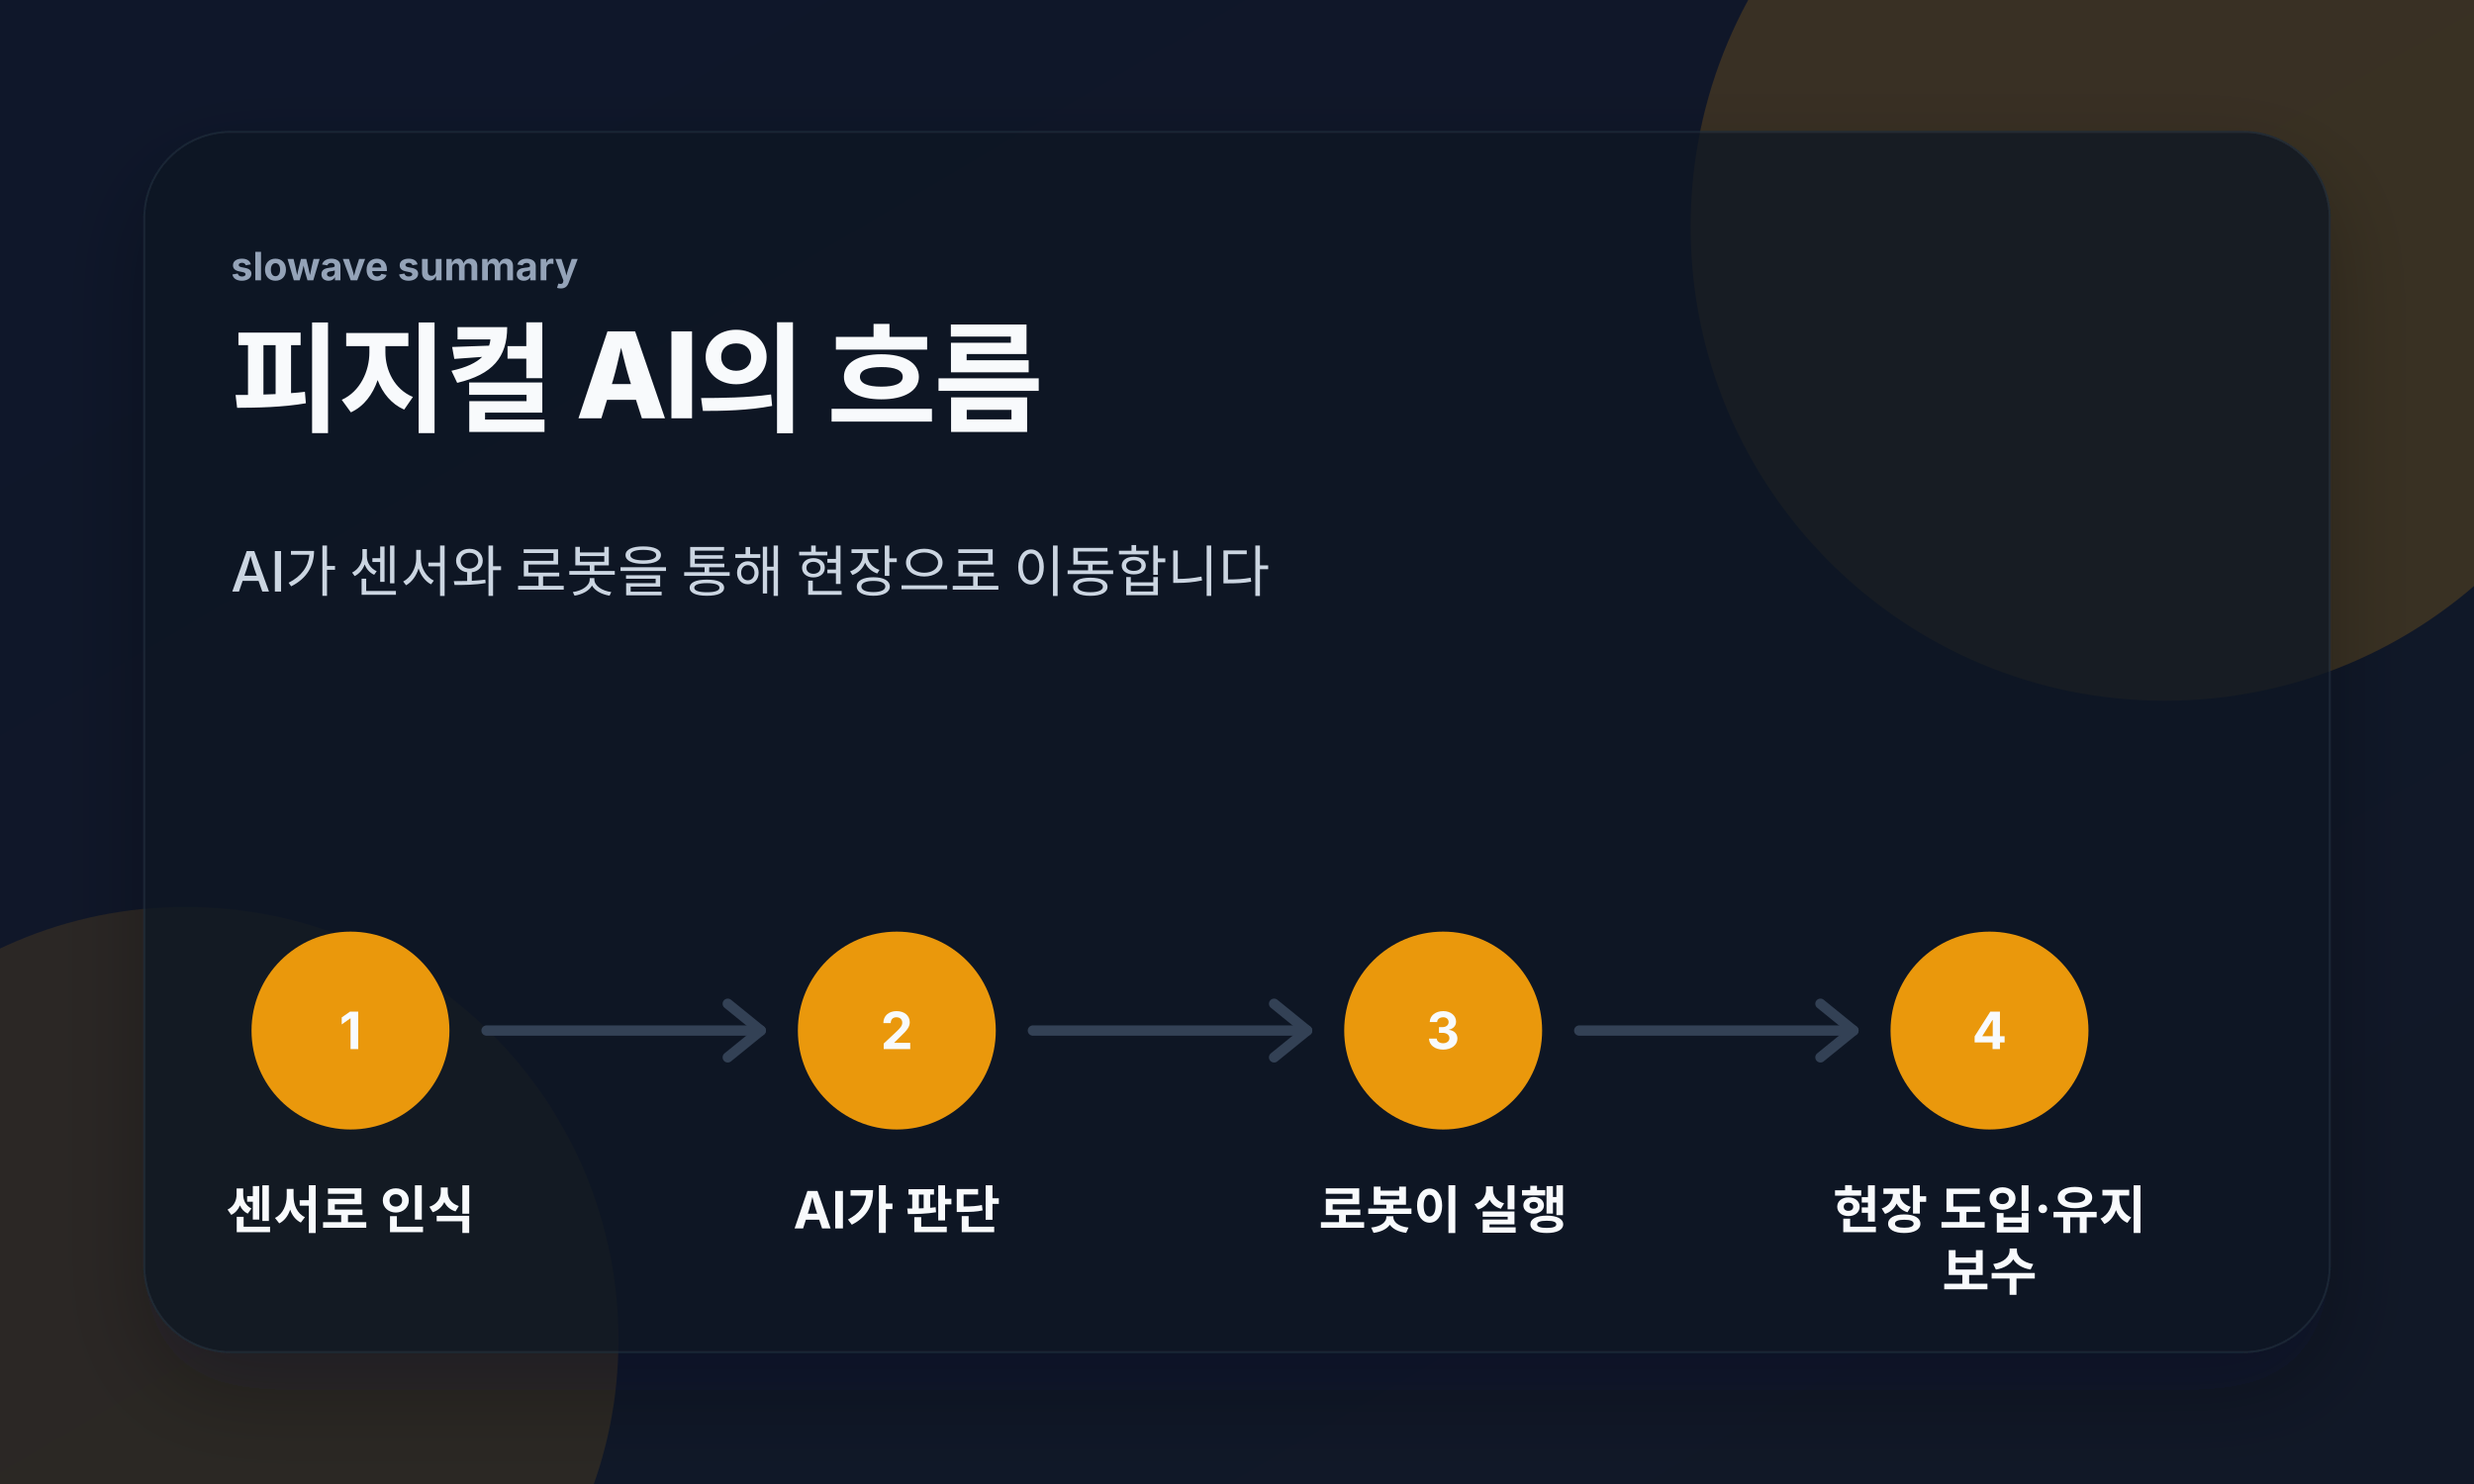
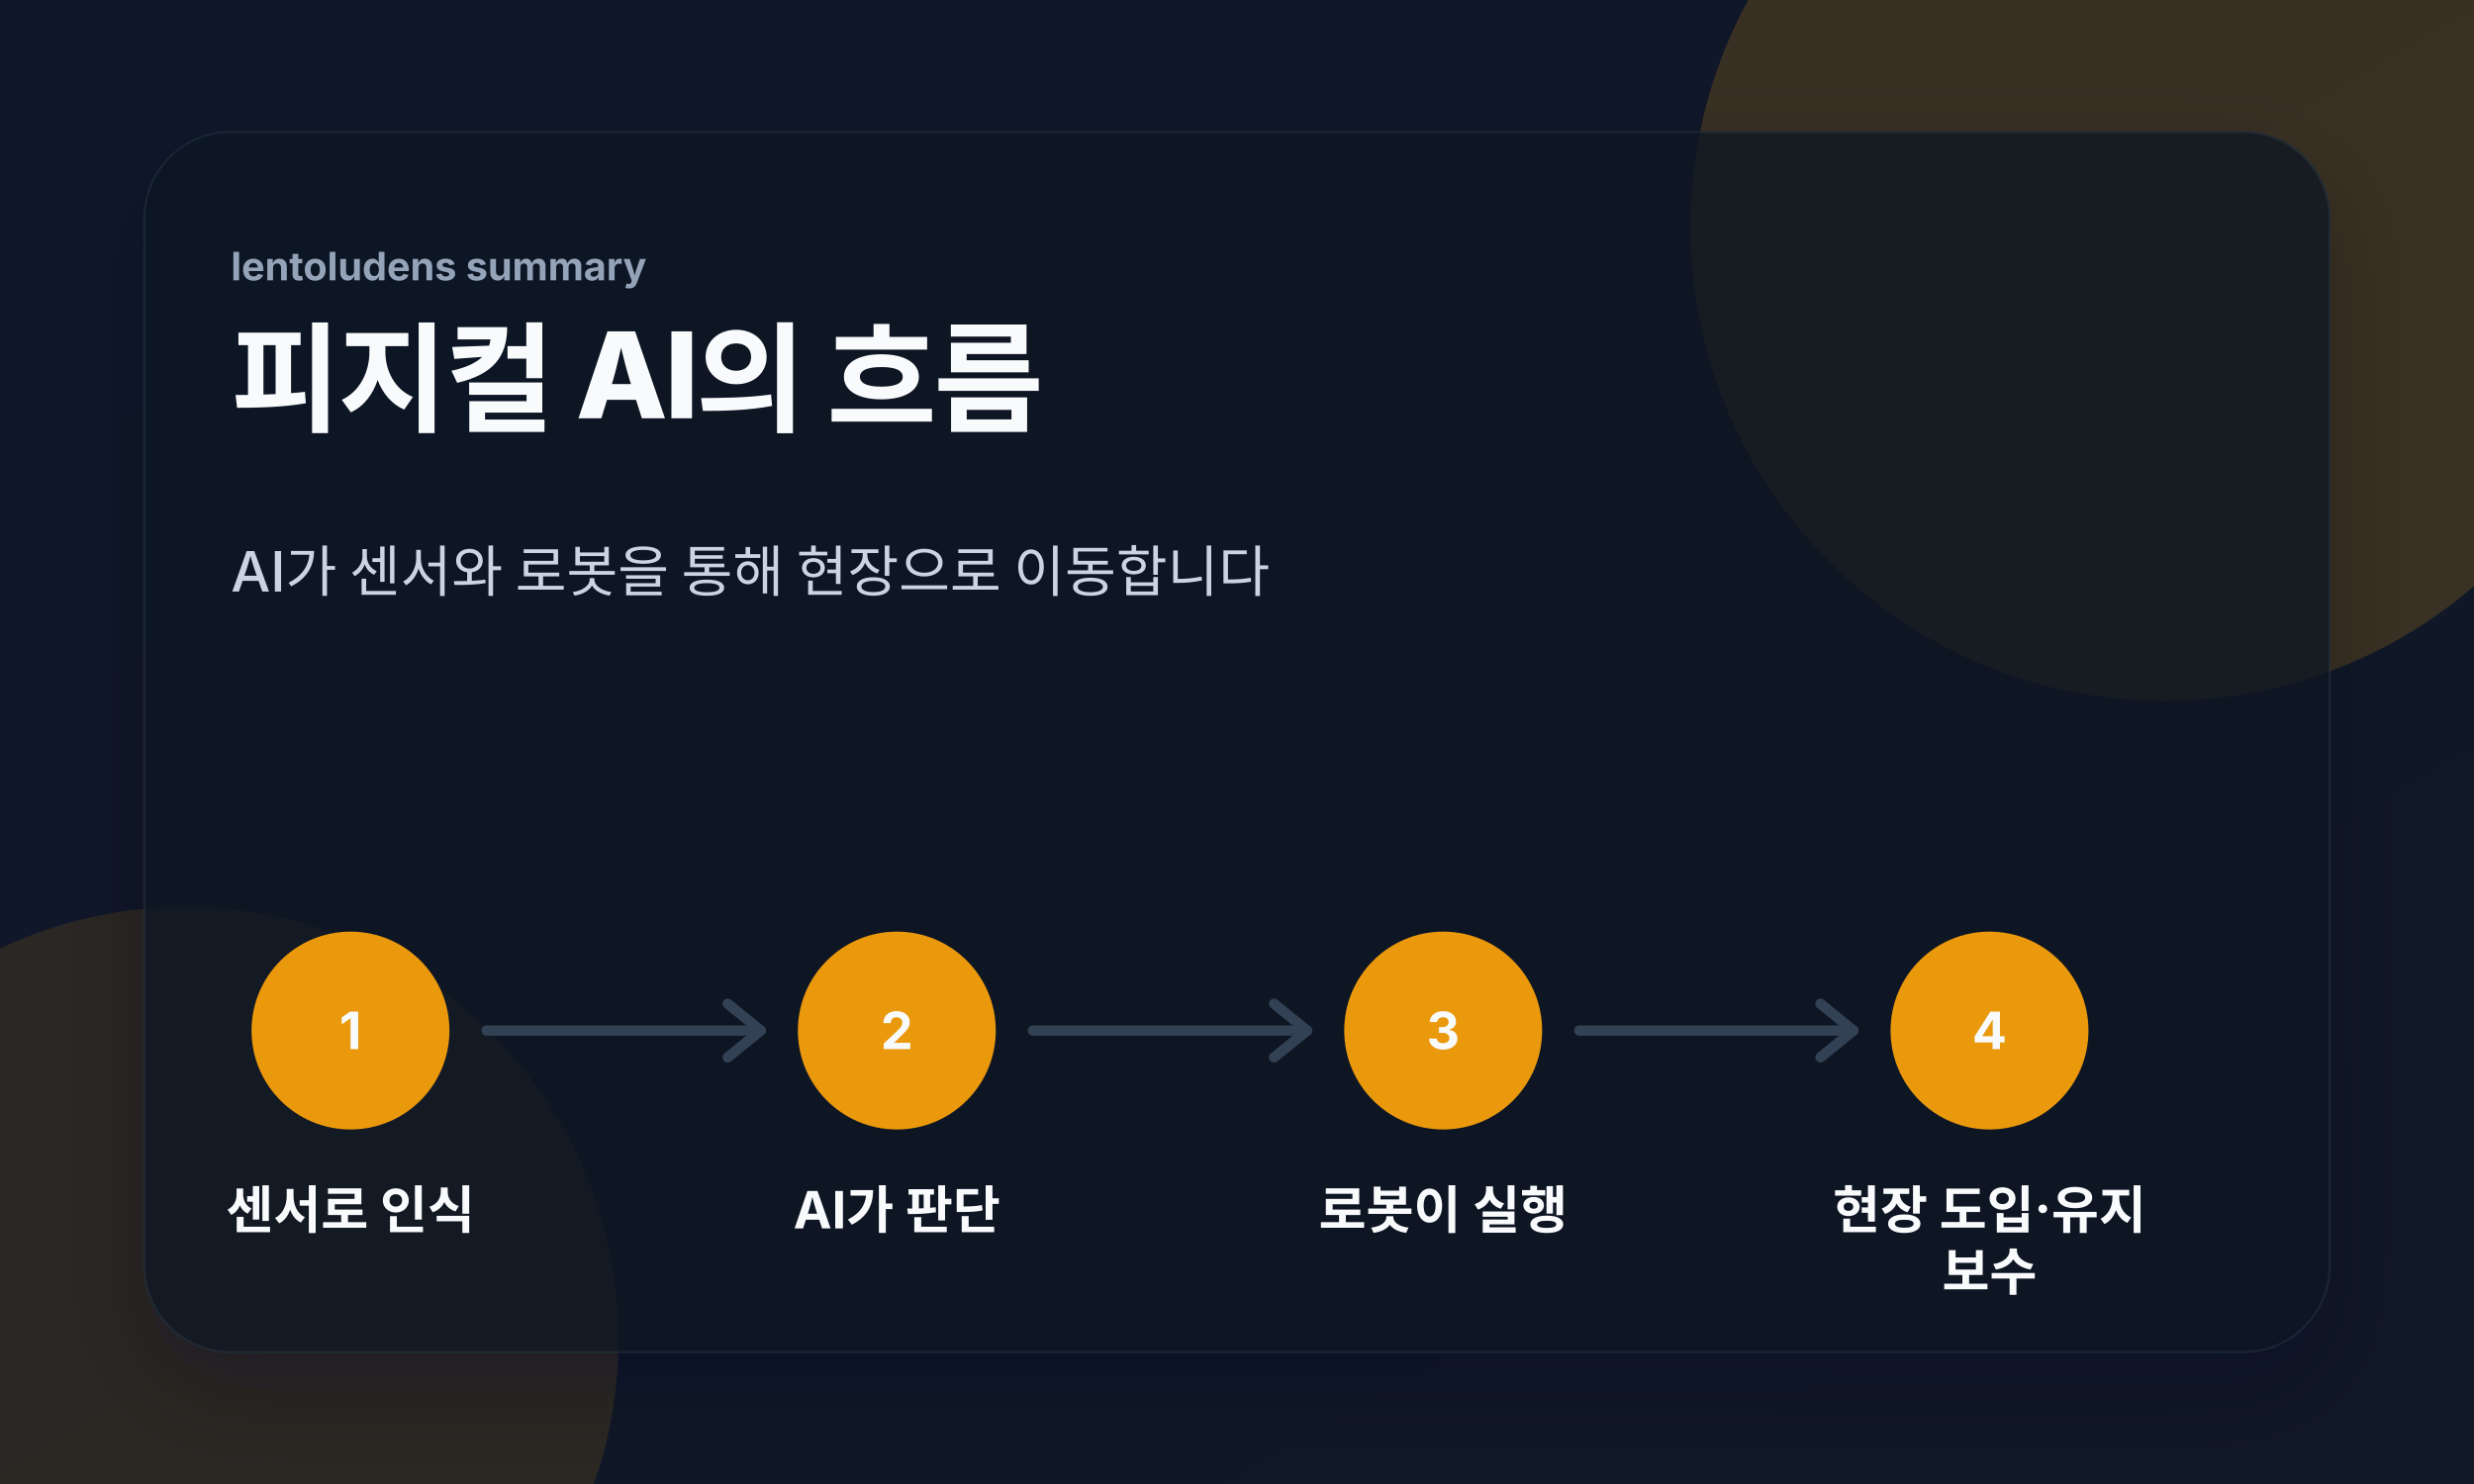
<svg xmlns="http://www.w3.org/2000/svg" width="1200" height="720" viewBox="0 0 1200 720" role="img" aria-labelledby="title desc">
  <defs>
    <linearGradient id="bg" x1="0" x2="1" y1="0" y2="1">
      <stop offset="0" stop-color="#0f172a" />
      <stop offset="1" stop-color="#111827" />
    </linearGradient>
    <filter id="shadow" x="-20%" y="-20%" width="140%" height="140%">
      <feDropShadow dx="0" dy="18" stdDeviation="22" flood-color="#020617" flood-opacity="0.35" />
    </filter>
    <style>
    .font { font-family: -apple-system, BlinkMacSystemFont, 'Apple SD Gothic Neo', 'Noto Sans KR', 'Nanum Gothic', 'Malgun Gothic', sans-serif; }
    .title { font-size: 58px; font-weight: 800; fill: #f8fafc; letter-spacing: -1.5px; }
    .sub { font-size: 27px; font-weight: 500; fill: #cbd5e1; }
    .label { font-size: 25px; font-weight: 750; fill: #f8fafc; }
    .small { font-size: 19px; font-weight: 650; fill: #94a3b8; }
  </style>
  </defs>
  <rect width="1200" height="720" fill="url(#bg)" />
  <circle cx="1050" cy="110" r="230" fill="#f59e0b" opacity="0.18" />
  <circle cx="90" cy="650" r="210" fill="#f59e0b" opacity="0.12" />
  <rect x="70" y="64" width="1060" height="592" rx="42" fill="#0b1220" opacity="0.78" filter="url(#shadow)" stroke="#1f2937" />
-   <text x="112" y="136" class="font small" fill="#f59e0b">slowave summary</text>
+   <text x="112" y="136" class="font small" fill="#f59e0b">lentoludens summary</text>
  <text x="112" y="205" class="font title">피지컬 AI의 흐름</text>
  <text x="112" y="287" class="font sub">AI가 센서와 로봇을 통해 현장으로 이동합니다</text>
  <circle cx="170" cy="500" r="48" fill="#f59e0b" opacity="0.95" />
  <text x="170" y="509" text-anchor="middle" class="font label">1</text>
  <text x="170" y="596" text-anchor="middle" class="font label">센서로 인식</text>
  <path d="M 236 500 L 369 500" stroke="#334155" stroke-width="5" stroke-linecap="round" />
  <path d="M 353 487 L 369 500 L 353 513" fill="none" stroke="#334155" stroke-width="5" stroke-linecap="round" stroke-linejoin="round" />
  <circle cx="435" cy="500" r="48" fill="#f59e0b" opacity="0.95" />
  <text x="435" y="509" text-anchor="middle" class="font label">2</text>
  <text x="435" y="596" text-anchor="middle" class="font label">AI가 판단</text>
  <path d="M 501 500 L 634 500" stroke="#334155" stroke-width="5" stroke-linecap="round" />
  <path d="M 618 487 L 634 500 L 618 513" fill="none" stroke="#334155" stroke-width="5" stroke-linecap="round" stroke-linejoin="round" />
  <circle cx="700" cy="500" r="48" fill="#f59e0b" opacity="0.95" />
  <text x="700" y="509" text-anchor="middle" class="font label">3</text>
  <text x="700" y="596" text-anchor="middle" class="font label">로봇이 실행</text>
  <path d="M 766 500 L 899 500" stroke="#334155" stroke-width="5" stroke-linecap="round" />
  <path d="M 883 487 L 899 500 L 883 513" fill="none" stroke="#334155" stroke-width="5" stroke-linecap="round" stroke-linejoin="round" />
  <circle cx="965" cy="500" r="48" fill="#f59e0b" opacity="0.95" />
  <text x="965" y="509" text-anchor="middle" class="font label">4</text>
  <text x="965" y="596" text-anchor="middle" class="font label">현장 도입·유지</text>
  <text x="965" y="626" text-anchor="middle" class="font label">보수</text>
</svg>
